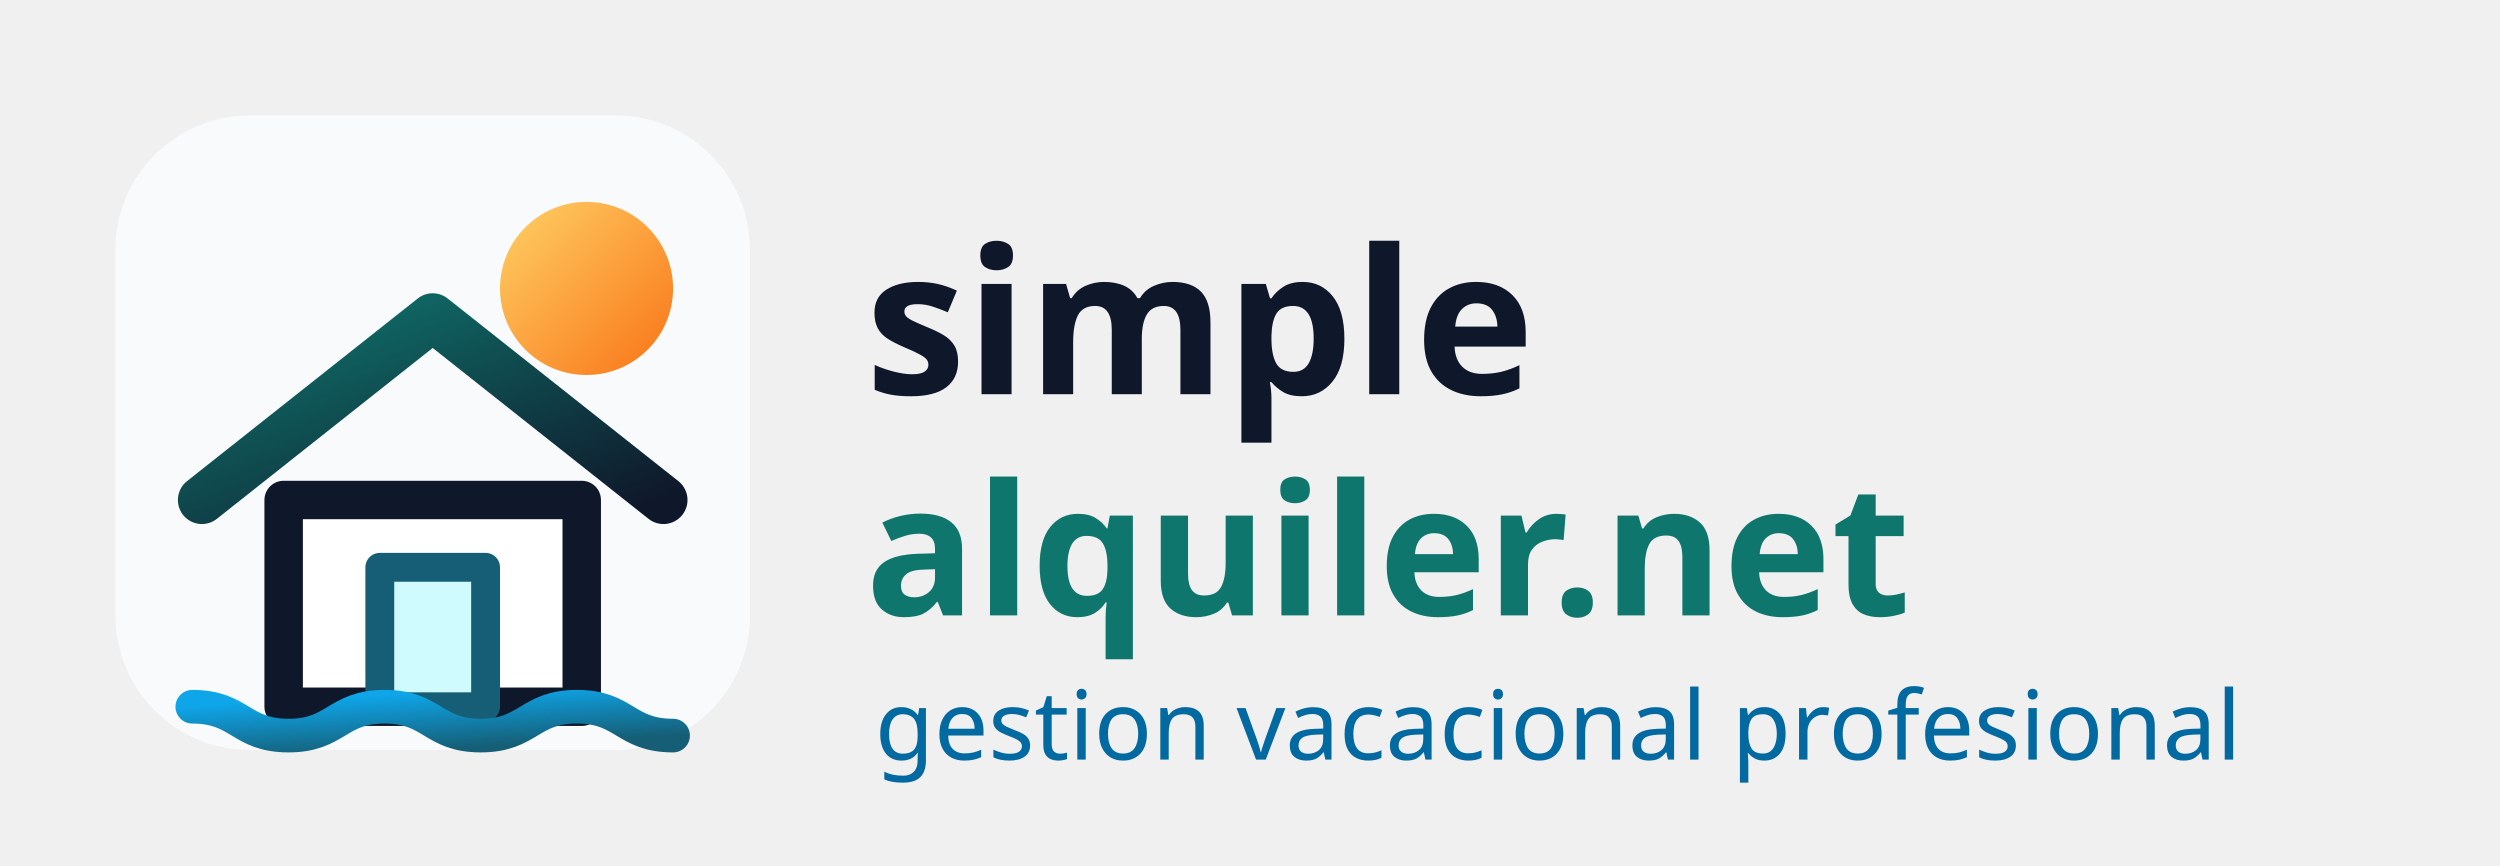
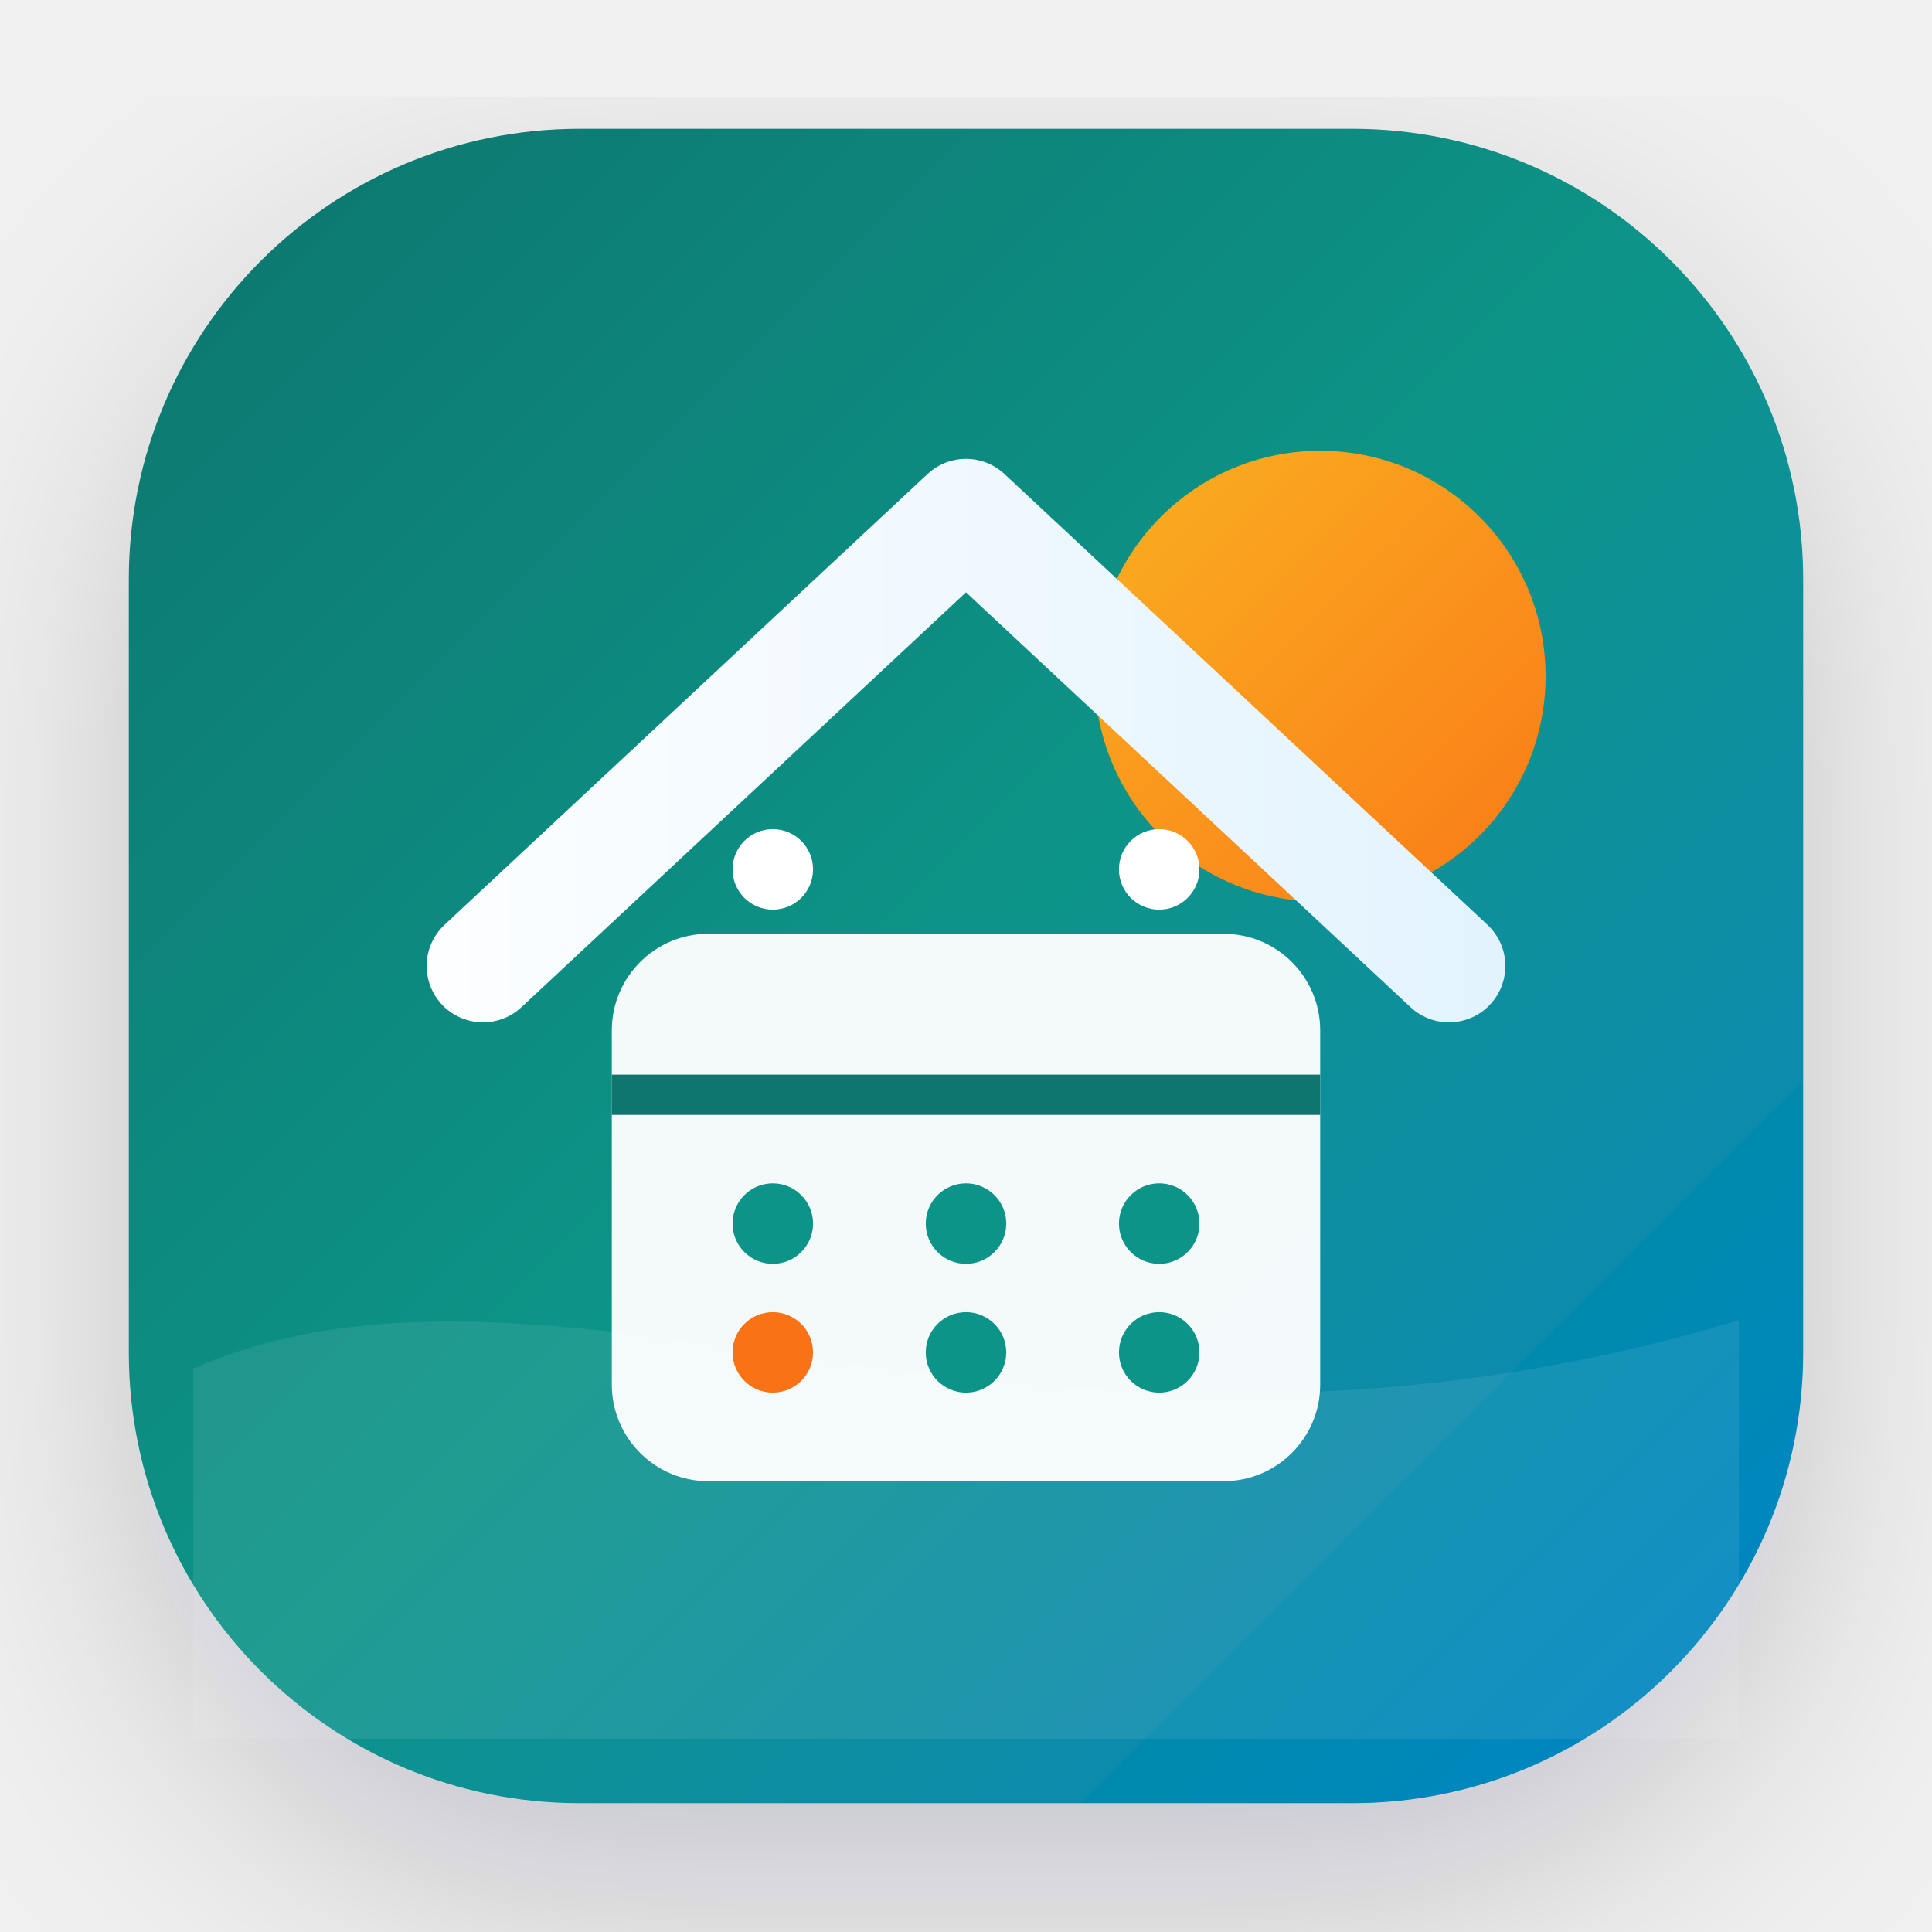
- <svg xmlns="http://www.w3.org/2000/svg" viewBox="0 0 520 180" role="img" aria-labelledby="title desc">
+ <svg xmlns="http://www.w3.org/2000/svg" viewBox="0 0 120 120" fill="none">
  <defs>
-     <linearGradient id="sun" x1="0" y1="0" x2="1" y2="1">
-       <stop offset="0%" stop-color="#ffd166" />
+     <linearGradient id="bg-grad" x1="10" y1="10" x2="110" y2="110" gradientUnits="userSpaceOnUse">
+       <stop offset="0%" stop-color="#0f766e" />
+       <stop offset="50%" stop-color="#0d9488" />
+       <stop offset="100%" stop-color="#0284c7" />
+     </linearGradient>
+     <linearGradient id="sun-grad" x1="60" y1="20" x2="100" y2="60" gradientUnits="userSpaceOnUse">
+       <stop offset="0%" stop-color="#fbbf24" />
      <stop offset="100%" stop-color="#f97316" />
    </linearGradient>
-     <linearGradient id="sea" x1="0" y1="0" x2="1" y2="1">
-       <stop offset="0%" stop-color="#0ea5e9" />
-       <stop offset="100%" stop-color="#155e75" />
+     <linearGradient id="roof-grad" x1="20" y1="50" x2="100" y2="50" gradientUnits="userSpaceOnUse">
+       <stop offset="0%" stop-color="#ffffff" />
+       <stop offset="100%" stop-color="#e0f2fe" />
    </linearGradient>
-     <linearGradient id="roof" x1="0" y1="0" x2="1" y2="1">
-       <stop offset="0%" stop-color="#0f766e" />
-       <stop offset="100%" stop-color="#0f172a" />
-     </linearGradient>
+     <filter id="shadow" x="0" y="0" width="120" height="120" filterUnits="userSpaceOnUse" color-interpolation-filters="sRGB">
+       <feDropShadow dx="0" dy="6" stdDeviation="8" flood-color="#0f172a" flood-opacity="0.18" />
+     </filter>
  </defs>
-   <g transform="translate(24 24)">
-     <rect width="132" height="132" rx="28" fill="#f8fafc" />
-     <circle cx="98" cy="36" r="18" fill="url(#sun)" />
-     <path d="M18 80 66 42l48 38" fill="none" stroke="url(#roof)" stroke-width="10" stroke-linecap="round" stroke-linejoin="round" />
-     <path d="M35 80h62v43H35z" fill="#ffffff" stroke="#0f172a" stroke-width="8" stroke-linejoin="round" />
-     <path d="M55 94h22v29H55z" fill="#cffafe" stroke="#155e75" stroke-width="6" stroke-linejoin="round" />
-     <path d="M16 123c10 0 10 6 20 6s10-6 20-6 10 6 20 6 10-6 20-6 10 6 20 6" fill="none" stroke="url(#sea)" stroke-width="7" stroke-linecap="round" />
-   </g>
-   <g transform="translate(180 42)">
-     <text x="0" y="40" font-size="42" font-family="'Sora','Avenir Next','Trebuchet MS',sans-serif" font-weight="700" fill="#0f172a">simple</text>
-     <text x="0" y="86" font-size="38" font-family="'Sora','Avenir Next','Trebuchet MS',sans-serif" font-weight="600" fill="#0f766e">alquiler.net</text>
-     <text x="2" y="116" font-size="20" font-family="'Sora','Avenir Next','Trebuchet MS',sans-serif" font-weight="500" fill="#0369a1">gestion vacacional profesional</text>
-   </g>
+   <rect x="8" y="8" width="104" height="104" rx="28" fill="url(#bg-grad)" filter="url(#shadow)" />
+   <path d="M12 85 C 35 75, 65 95, 108 82 L 108 108 L 12 108 Z" fill="#ffffff" fill-opacity="0.08" />
+   <circle cx="82" cy="42" r="14" fill="url(#sun-grad)" />
+   <path d="M 30 60 L 60 32 L 90 60" stroke="url(#roof-grad)" stroke-width="7" stroke-linecap="round" stroke-linejoin="round" />
+   <rect x="38" y="58" width="44" height="34" rx="6" fill="#ffffff" fill-opacity="0.95" />
+   <path d="M 38 68 L 82 68" stroke="#0f766e" stroke-width="2.5" />
+   <circle cx="48" cy="54" r="2.5" fill="#ffffff" />
+   <circle cx="72" cy="54" r="2.5" fill="#ffffff" />
+   <circle cx="48" cy="76" r="2.5" fill="#0d9488" />
+   <circle cx="60" cy="76" r="2.5" fill="#0d9488" />
+   <circle cx="72" cy="76" r="2.5" fill="#0d9488" />
+   <circle cx="48" cy="84" r="2.5" fill="#f97316" />
+   <circle cx="60" cy="84" r="2.5" fill="#0d9488" />
+   <circle cx="72" cy="84" r="2.5" fill="#0d9488" />
</svg>
